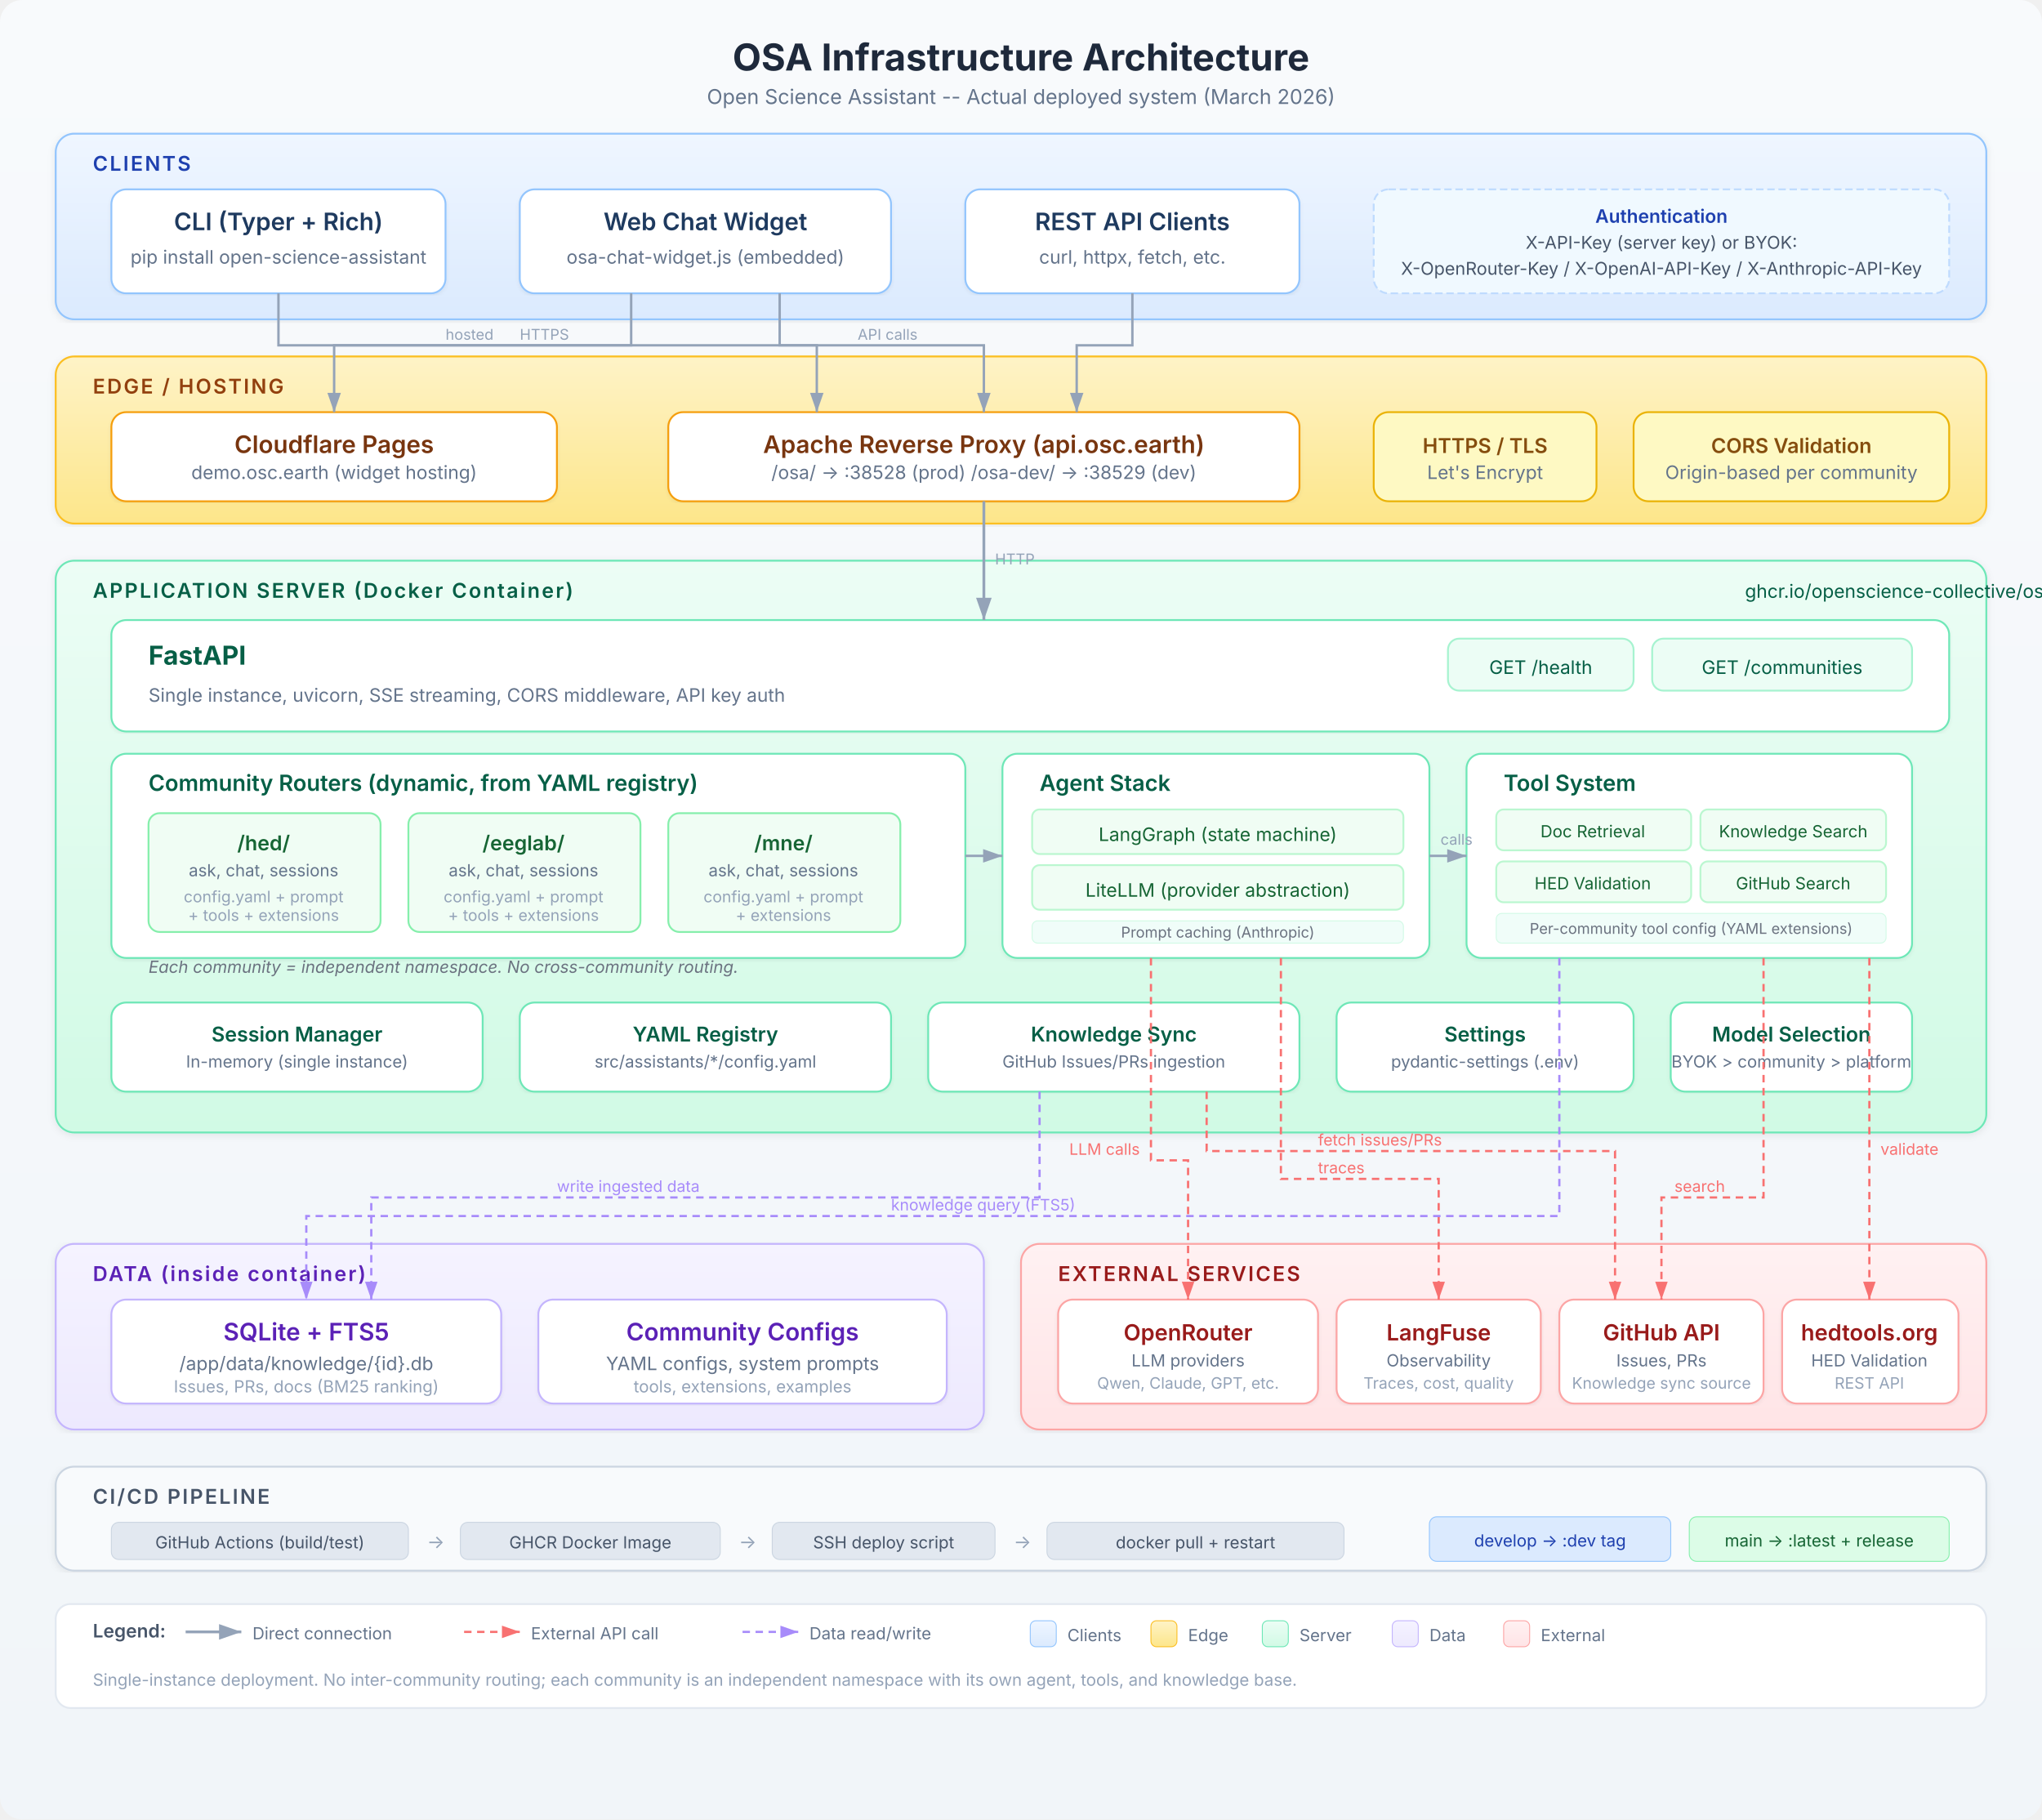
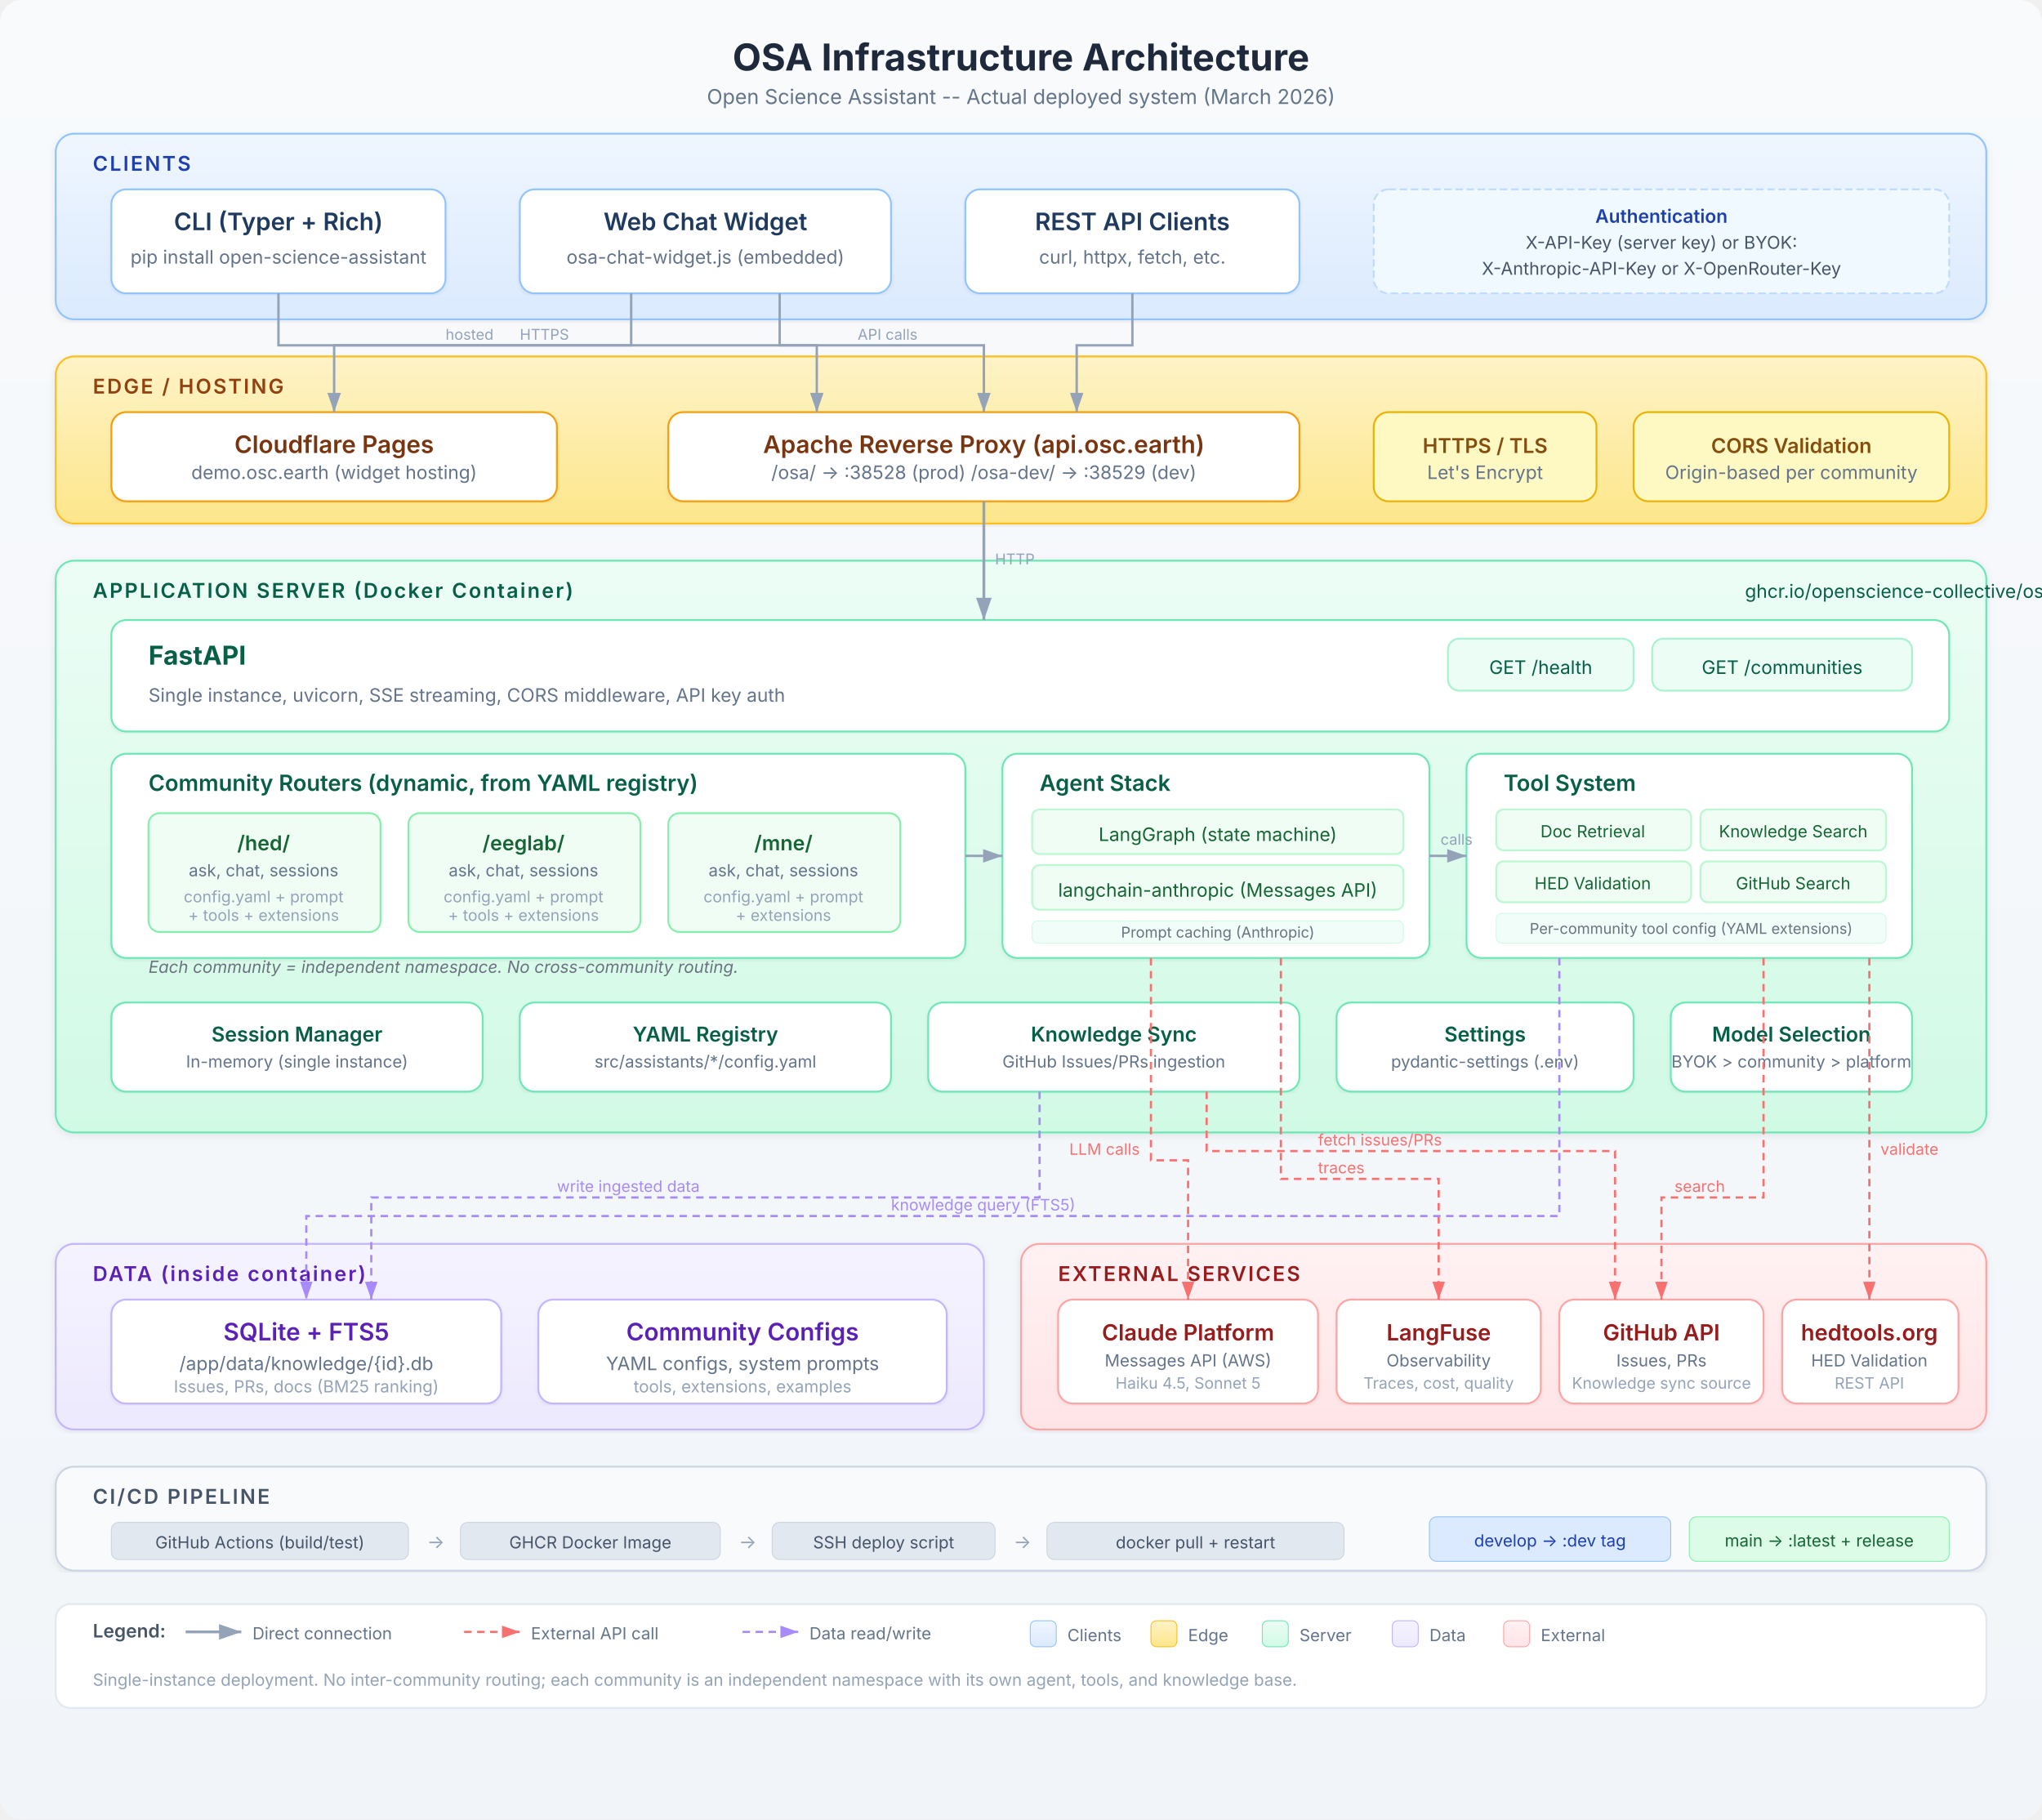
<svg xmlns="http://www.w3.org/2000/svg" viewBox="0 0 1100 980" font-family="'Inter', 'Segoe UI', system-ui, -apple-system, sans-serif">
  <defs>
    <linearGradient id="bgGrad" x1="0" y1="0" x2="0" y2="1">
      <stop offset="0%" stop-color="#f8fafc" />
      <stop offset="100%" stop-color="#f1f5f9" />
    </linearGradient>
    <linearGradient id="clientGrad" x1="0" y1="0" x2="0" y2="1">
      <stop offset="0%" stop-color="#eff6ff" />
      <stop offset="100%" stop-color="#dbeafe" />
    </linearGradient>
    <linearGradient id="edgeGrad" x1="0" y1="0" x2="0" y2="1">
      <stop offset="0%" stop-color="#fef3c7" />
      <stop offset="100%" stop-color="#fde68a" />
    </linearGradient>
    <linearGradient id="serverGrad" x1="0" y1="0" x2="0" y2="1">
      <stop offset="0%" stop-color="#ecfdf5" />
      <stop offset="100%" stop-color="#d1fae5" />
    </linearGradient>
    <linearGradient id="dataGrad" x1="0" y1="0" x2="0" y2="1">
      <stop offset="0%" stop-color="#f5f3ff" />
      <stop offset="100%" stop-color="#ede9fe" />
    </linearGradient>
    <linearGradient id="extGrad" x1="0" y1="0" x2="0" y2="1">
      <stop offset="0%" stop-color="#fff1f2" />
      <stop offset="100%" stop-color="#ffe4e6" />
    </linearGradient>
    <filter id="shadow" x="-2%" y="-2%" width="104%" height="104%">
      <feDropShadow dx="0" dy="1" stdDeviation="2" flood-opacity="0.08" />
    </filter>
    <filter id="shadowLight" x="-2%" y="-2%" width="104%" height="104%">
      <feDropShadow dx="0" dy="1" stdDeviation="1" flood-opacity="0.06" />
    </filter>
    <marker id="arrow" viewBox="0 0 10 7" refX="10" refY="3.5" markerWidth="8" markerHeight="6" orient="auto-start-reverse">
      <path d="M 0 0 L 10 3.5 L 0 7 z" fill="#94a3b8" />
    </marker>
    <marker id="arrowRed" viewBox="0 0 10 7" refX="10" refY="3.5" markerWidth="8" markerHeight="6" orient="auto-start-reverse">
      <path d="M 0 0 L 10 3.5 L 0 7 z" fill="#f87171" />
    </marker>
    <marker id="arrowPurple" viewBox="0 0 10 7" refX="10" refY="3.5" markerWidth="8" markerHeight="6" orient="auto-start-reverse">
      <path d="M 0 0 L 10 3.5 L 0 7 z" fill="#a78bfa" />
    </marker>
  </defs>
  <rect width="1100" height="980" fill="url(#bgGrad)" rx="12" />
  <text x="550" y="38" text-anchor="middle" font-size="20" font-weight="700" fill="#1e293b">OSA Infrastructure Architecture</text>
  <text x="550" y="56" text-anchor="middle" font-size="11" fill="#64748b">Open Science Assistant -- Actual deployed system (March 2026)</text>
  <rect x="30" y="72" width="1040" height="100" rx="10" fill="url(#clientGrad)" stroke="#93c5fd" stroke-width="1" filter="url(#shadow)" />
  <text x="50" y="92" font-size="11" font-weight="600" fill="#1e40af" letter-spacing="1">CLIENTS</text>
  <rect x="60" y="102" width="180" height="56" rx="8" fill="white" stroke="#93c5fd" stroke-width="1" filter="url(#shadowLight)" />
  <text x="150" y="124" text-anchor="middle" font-size="13" font-weight="600" fill="#1e3a5f">CLI (Typer + Rich)</text>
  <text x="150" y="142" text-anchor="middle" font-size="10" fill="#64748b">pip install open-science-assistant</text>
  <rect x="280" y="102" width="200" height="56" rx="8" fill="white" stroke="#93c5fd" stroke-width="1" filter="url(#shadowLight)" />
  <text x="380" y="124" text-anchor="middle" font-size="13" font-weight="600" fill="#1e3a5f">Web Chat Widget</text>
  <text x="380" y="142" text-anchor="middle" font-size="10" fill="#64748b">osa-chat-widget.js (embedded)</text>
  <rect x="520" y="102" width="180" height="56" rx="8" fill="white" stroke="#93c5fd" stroke-width="1" filter="url(#shadowLight)" />
  <text x="610" y="124" text-anchor="middle" font-size="13" font-weight="600" fill="#1e3a5f">REST API Clients</text>
  <text x="610" y="142" text-anchor="middle" font-size="10" fill="#64748b">curl, httpx, fetch, etc.</text>
  <rect x="740" y="102" width="310" height="56" rx="8" fill="#f0f9ff" stroke="#bfdbfe" stroke-width="1" stroke-dasharray="4,2" />
  <text x="895" y="120" text-anchor="middle" font-size="10" font-weight="600" fill="#1e40af">Authentication</text>
  <text x="895" y="134" text-anchor="middle" font-size="9.5" fill="#475569">X-API-Key (server key) or BYOK:</text>
-   <text x="895" y="148" text-anchor="middle" font-size="9.5" fill="#475569">X-OpenRouter-Key / X-OpenAI-API-Key / X-Anthropic-API-Key</text>
+   <text x="895" y="148" text-anchor="middle" font-size="9.5" fill="#475569">X-Anthropic-API-Key or X-OpenRouter-Key</text>
  <rect x="30" y="192" width="1040" height="90" rx="10" fill="url(#edgeGrad)" stroke="#fbbf24" stroke-width="1" filter="url(#shadow)" />
  <text x="50" y="212" font-size="11" font-weight="600" fill="#92400e" letter-spacing="1">EDGE / HOSTING</text>
  <rect x="60" y="222" width="240" height="48" rx="8" fill="white" stroke="#f59e0b" stroke-width="1" filter="url(#shadowLight)" />
  <text x="180" y="244" text-anchor="middle" font-size="13" font-weight="600" fill="#78350f">Cloudflare Pages</text>
  <text x="180" y="258" text-anchor="middle" font-size="10" fill="#64748b">demo.osc.earth (widget hosting)</text>
  <rect x="360" y="222" width="340" height="48" rx="8" fill="white" stroke="#f59e0b" stroke-width="1" filter="url(#shadowLight)" />
  <text x="530" y="244" text-anchor="middle" font-size="13" font-weight="600" fill="#78350f">Apache Reverse Proxy (api.osc.earth)</text>
  <text x="530" y="258" text-anchor="middle" font-size="10" fill="#64748b">/osa/ -&gt; :38528 (prod)    /osa-dev/ -&gt; :38529 (dev)</text>
  <rect x="740" y="222" width="120" height="48" rx="8" fill="#fef9c3" stroke="#eab308" stroke-width="1" />
  <text x="800" y="244" text-anchor="middle" font-size="11" font-weight="600" fill="#854d0e">HTTPS / TLS</text>
  <text x="800" y="258" text-anchor="middle" font-size="10" fill="#64748b">Let's Encrypt</text>
  <rect x="880" y="222" width="170" height="48" rx="8" fill="#fef9c3" stroke="#eab308" stroke-width="1" />
  <text x="965" y="244" text-anchor="middle" font-size="11" font-weight="600" fill="#854d0e">CORS Validation</text>
  <text x="965" y="258" text-anchor="middle" font-size="10" fill="#64748b">Origin-based per community</text>
  <rect x="30" y="302" width="1040" height="308" rx="10" fill="url(#serverGrad)" stroke="#6ee7b7" stroke-width="1" filter="url(#shadow)" />
  <text x="50" y="322" font-size="11" font-weight="600" fill="#065f46" letter-spacing="1">APPLICATION SERVER (Docker Container)</text>
  <text x="940" y="322" font-size="10" fill="#065f46">ghcr.io/openscience-collective/osa</text>
  <rect x="60" y="334" width="990" height="60" rx="8" fill="white" stroke="#6ee7b7" stroke-width="1" filter="url(#shadowLight)" />
  <text x="80" y="358" font-size="14" font-weight="700" fill="#065f46">FastAPI</text>
  <text x="80" y="378" font-size="10" fill="#64748b">Single instance, uvicorn, SSE streaming, CORS middleware, API key auth</text>
  <rect x="780" y="344" width="100" height="28" rx="6" fill="#ecfdf5" stroke="#a7f3d0" stroke-width="1" />
  <text x="830" y="363" text-anchor="middle" font-size="10" fill="#065f46">GET /health</text>
  <rect x="890" y="344" width="140" height="28" rx="6" fill="#ecfdf5" stroke="#a7f3d0" stroke-width="1" />
  <text x="960" y="363" text-anchor="middle" font-size="10" fill="#065f46">GET /communities</text>
  <rect x="60" y="406" width="460" height="110" rx="8" fill="white" stroke="#6ee7b7" stroke-width="1" filter="url(#shadowLight)" />
  <text x="80" y="426" font-size="12" font-weight="600" fill="#065f46">Community Routers (dynamic, from YAML registry)</text>
  <rect x="80" y="438" width="125" height="64" rx="6" fill="#f0fdf4" stroke="#86efac" stroke-width="1" />
  <text x="142" y="458" text-anchor="middle" font-size="11" font-weight="600" fill="#166534">/hed/</text>
  <text x="142" y="472" text-anchor="middle" font-size="9" fill="#64748b">ask, chat, sessions</text>
  <text x="142" y="486" text-anchor="middle" font-size="8.5" fill="#94a3b8">config.yaml + prompt</text>
  <text x="142" y="496" text-anchor="middle" font-size="8.5" fill="#94a3b8">+ tools + extensions</text>
  <rect x="220" y="438" width="125" height="64" rx="6" fill="#f0fdf4" stroke="#86efac" stroke-width="1" />
  <text x="282" y="458" text-anchor="middle" font-size="11" font-weight="600" fill="#166534">/eeglab/</text>
  <text x="282" y="472" text-anchor="middle" font-size="9" fill="#64748b">ask, chat, sessions</text>
  <text x="282" y="486" text-anchor="middle" font-size="8.5" fill="#94a3b8">config.yaml + prompt</text>
  <text x="282" y="496" text-anchor="middle" font-size="8.5" fill="#94a3b8">+ tools + extensions</text>
  <rect x="360" y="438" width="125" height="64" rx="6" fill="#f0fdf4" stroke="#86efac" stroke-width="1" />
  <text x="422" y="458" text-anchor="middle" font-size="11" font-weight="600" fill="#166534">/mne/</text>
  <text x="422" y="472" text-anchor="middle" font-size="9" fill="#64748b">ask, chat, sessions</text>
  <text x="422" y="486" text-anchor="middle" font-size="8.5" fill="#94a3b8">config.yaml + prompt</text>
  <text x="422" y="496" text-anchor="middle" font-size="8.5" fill="#94a3b8">+ extensions</text>
  <text x="80" y="524" font-size="9" fill="#6b7280" font-style="italic">Each community = independent namespace. No cross-community routing.</text>
  <rect x="540" y="406" width="230" height="110" rx="8" fill="white" stroke="#6ee7b7" stroke-width="1" filter="url(#shadowLight)" />
  <text x="560" y="426" font-size="12" font-weight="600" fill="#065f46">Agent Stack</text>
  <rect x="556" y="436" width="200" height="24" rx="4" fill="#f0fdf4" stroke="#bbf7d0" stroke-width="1" />
  <text x="656" y="453" text-anchor="middle" font-size="10" fill="#166534">LangGraph (state machine)</text>
  <rect x="556" y="466" width="200" height="24" rx="4" fill="#f0fdf4" stroke="#bbf7d0" stroke-width="1" />
-   <text x="656" y="483" text-anchor="middle" font-size="10" fill="#166534">LiteLLM (provider abstraction)</text>
+   <text x="656" y="483" text-anchor="middle" font-size="10" fill="#166534">langchain-anthropic (Messages API)</text>
  <rect x="556" y="496" width="200" height="12" rx="3" fill="#f0fdf9" stroke="#d1fae5" stroke-width="0.5" />
  <text x="656" y="505" text-anchor="middle" font-size="8" fill="#6b7280">Prompt caching (Anthropic)</text>
  <rect x="790" y="406" width="240" height="110" rx="8" fill="white" stroke="#6ee7b7" stroke-width="1" filter="url(#shadowLight)" />
  <text x="810" y="426" font-size="12" font-weight="600" fill="#065f46">Tool System</text>
  <rect x="806" y="436" width="105" height="22" rx="4" fill="#f0fdf4" stroke="#bbf7d0" stroke-width="1" />
  <text x="858" y="451" text-anchor="middle" font-size="9" fill="#166534">Doc Retrieval</text>
  <rect x="916" y="436" width="100" height="22" rx="4" fill="#f0fdf4" stroke="#bbf7d0" stroke-width="1" />
  <text x="966" y="451" text-anchor="middle" font-size="9" fill="#166534">Knowledge Search</text>
  <rect x="806" y="464" width="105" height="22" rx="4" fill="#f0fdf4" stroke="#bbf7d0" stroke-width="1" />
  <text x="858" y="479" text-anchor="middle" font-size="9" fill="#166534">HED Validation</text>
  <rect x="916" y="464" width="100" height="22" rx="4" fill="#f0fdf4" stroke="#bbf7d0" stroke-width="1" />
  <text x="966" y="479" text-anchor="middle" font-size="9" fill="#166534">GitHub Search</text>
  <rect x="806" y="492" width="210" height="16" rx="3" fill="#f0fdf9" stroke="#d1fae5" stroke-width="0.5" />
  <text x="911" y="503" text-anchor="middle" font-size="8" fill="#6b7280">Per-community tool config (YAML extensions)</text>
  <rect x="60" y="540" width="200" height="48" rx="8" fill="white" stroke="#6ee7b7" stroke-width="1" filter="url(#shadowLight)" />
  <text x="160" y="561" text-anchor="middle" font-size="11" font-weight="600" fill="#065f46">Session Manager</text>
  <text x="160" y="575" text-anchor="middle" font-size="9" fill="#64748b">In-memory (single instance)</text>
  <rect x="280" y="540" width="200" height="48" rx="8" fill="white" stroke="#6ee7b7" stroke-width="1" filter="url(#shadowLight)" />
  <text x="380" y="561" text-anchor="middle" font-size="11" font-weight="600" fill="#065f46">YAML Registry</text>
  <text x="380" y="575" text-anchor="middle" font-size="9" fill="#64748b">src/assistants/*/config.yaml</text>
  <rect x="500" y="540" width="200" height="48" rx="8" fill="white" stroke="#6ee7b7" stroke-width="1" filter="url(#shadowLight)" />
  <text x="600" y="561" text-anchor="middle" font-size="11" font-weight="600" fill="#065f46">Knowledge Sync</text>
  <text x="600" y="575" text-anchor="middle" font-size="9" fill="#64748b">GitHub Issues/PRs ingestion</text>
  <rect x="720" y="540" width="160" height="48" rx="8" fill="white" stroke="#6ee7b7" stroke-width="1" filter="url(#shadowLight)" />
  <text x="800" y="561" text-anchor="middle" font-size="11" font-weight="600" fill="#065f46">Settings</text>
  <text x="800" y="575" text-anchor="middle" font-size="9" fill="#64748b">pydantic-settings (.env)</text>
  <rect x="900" y="540" width="130" height="48" rx="8" fill="white" stroke="#6ee7b7" stroke-width="1" filter="url(#shadowLight)" />
  <text x="965" y="561" text-anchor="middle" font-size="11" font-weight="600" fill="#065f46">Model Selection</text>
  <text x="965" y="575" text-anchor="middle" font-size="9" fill="#64748b">BYOK &gt; community &gt; platform</text>
  <rect x="30" y="670" width="500" height="100" rx="10" fill="url(#dataGrad)" stroke="#c4b5fd" stroke-width="1" filter="url(#shadow)" />
  <text x="50" y="690" font-size="11" font-weight="600" fill="#5b21b6" letter-spacing="1">DATA (inside container)</text>
  <rect x="60" y="700" width="210" height="56" rx="8" fill="white" stroke="#c4b5fd" stroke-width="1" filter="url(#shadowLight)" />
  <text x="165" y="722" text-anchor="middle" font-size="13" font-weight="600" fill="#5b21b6">SQLite + FTS5</text>
  <text x="165" y="738" text-anchor="middle" font-size="10" fill="#64748b">/app/data/knowledge/{id}.db</text>
  <text x="165" y="750" text-anchor="middle" font-size="9" fill="#94a3b8">Issues, PRs, docs (BM25 ranking)</text>
  <rect x="290" y="700" width="220" height="56" rx="8" fill="white" stroke="#c4b5fd" stroke-width="1" filter="url(#shadowLight)" />
  <text x="400" y="722" text-anchor="middle" font-size="13" font-weight="600" fill="#5b21b6">Community Configs</text>
  <text x="400" y="738" text-anchor="middle" font-size="10" fill="#64748b">YAML configs, system prompts</text>
  <text x="400" y="750" text-anchor="middle" font-size="9" fill="#94a3b8">tools, extensions, examples</text>
  <rect x="550" y="670" width="520" height="100" rx="10" fill="url(#extGrad)" stroke="#fca5a5" stroke-width="1" filter="url(#shadow)" />
  <text x="570" y="690" font-size="11" font-weight="600" fill="#991b1b" letter-spacing="1">EXTERNAL SERVICES</text>
  <rect x="570" y="700" width="140" height="56" rx="8" fill="white" stroke="#fca5a5" stroke-width="1" filter="url(#shadowLight)" />
-   <text x="640" y="722" text-anchor="middle" font-size="12" font-weight="600" fill="#991b1b">OpenRouter</text>
-   <text x="640" y="736" text-anchor="middle" font-size="9" fill="#64748b">LLM providers</text>
-   <text x="640" y="748" text-anchor="middle" font-size="8.5" fill="#94a3b8">Qwen, Claude, GPT, etc.</text>
+   <text x="640" y="722" text-anchor="middle" font-size="12" font-weight="600" fill="#991b1b">Claude Platform</text>
+   <text x="640" y="736" text-anchor="middle" font-size="9" fill="#64748b">Messages API (AWS)</text>
+   <text x="640" y="748" text-anchor="middle" font-size="8.5" fill="#94a3b8">Haiku 4.5, Sonnet 5</text>
  <rect x="720" y="700" width="110" height="56" rx="8" fill="white" stroke="#fca5a5" stroke-width="1" filter="url(#shadowLight)" />
  <text x="775" y="722" text-anchor="middle" font-size="12" font-weight="600" fill="#991b1b">LangFuse</text>
  <text x="775" y="736" text-anchor="middle" font-size="9" fill="#64748b">Observability</text>
  <text x="775" y="748" text-anchor="middle" font-size="8.5" fill="#94a3b8">Traces, cost, quality</text>
  <rect x="840" y="700" width="110" height="56" rx="8" fill="white" stroke="#fca5a5" stroke-width="1" filter="url(#shadowLight)" />
  <text x="895" y="722" text-anchor="middle" font-size="12" font-weight="600" fill="#991b1b">GitHub API</text>
  <text x="895" y="736" text-anchor="middle" font-size="9" fill="#64748b">Issues, PRs</text>
  <text x="895" y="748" text-anchor="middle" font-size="8.5" fill="#94a3b8">Knowledge sync source</text>
  <rect x="960" y="700" width="95" height="56" rx="8" fill="white" stroke="#fca5a5" stroke-width="1" filter="url(#shadowLight)" />
  <text x="1007" y="722" text-anchor="middle" font-size="12" font-weight="600" fill="#991b1b">hedtools.org</text>
  <text x="1007" y="736" text-anchor="middle" font-size="9" fill="#64748b">HED Validation</text>
  <text x="1007" y="748" text-anchor="middle" font-size="8.5" fill="#94a3b8">REST API</text>
  <rect x="30" y="790" width="1040" height="56" rx="10" fill="#f8fafc" stroke="#cbd5e1" stroke-width="1" filter="url(#shadow)" />
  <text x="50" y="810" font-size="11" font-weight="600" fill="#475569" letter-spacing="1">CI/CD PIPELINE</text>
  <rect x="60" y="820" width="160" height="20" rx="4" fill="#e2e8f0" stroke="#cbd5e1" stroke-width="0.5" />
  <text x="140" y="834" text-anchor="middle" font-size="9" fill="#475569">GitHub Actions (build/test)</text>
  <text x="230" y="834" font-size="10" fill="#94a3b8">-&gt;</text>
  <rect x="248" y="820" width="140" height="20" rx="4" fill="#e2e8f0" stroke="#cbd5e1" stroke-width="0.5" />
  <text x="318" y="834" text-anchor="middle" font-size="9" fill="#475569">GHCR Docker Image</text>
  <text x="398" y="834" font-size="10" fill="#94a3b8">-&gt;</text>
  <rect x="416" y="820" width="120" height="20" rx="4" fill="#e2e8f0" stroke="#cbd5e1" stroke-width="0.5" />
  <text x="476" y="834" text-anchor="middle" font-size="9" fill="#475569">SSH deploy script</text>
  <text x="546" y="834" font-size="10" fill="#94a3b8">-&gt;</text>
  <rect x="564" y="820" width="160" height="20" rx="4" fill="#e2e8f0" stroke="#cbd5e1" stroke-width="0.5" />
  <text x="644" y="834" text-anchor="middle" font-size="9" fill="#475569">docker pull + restart</text>
  <rect x="770" y="817" width="130" height="24" rx="4" fill="#dbeafe" stroke="#93c5fd" stroke-width="0.5" />
  <text x="835" y="833" text-anchor="middle" font-size="9" fill="#1e40af">develop -&gt; :dev tag</text>
  <rect x="910" y="817" width="140" height="24" rx="4" fill="#dcfce7" stroke="#86efac" stroke-width="0.5" />
  <text x="980" y="833" text-anchor="middle" font-size="9" fill="#166534">main -&gt; :latest + release</text>
  <rect x="30" y="864" width="1040" height="56" rx="8" fill="white" stroke="#e2e8f0" stroke-width="1" />
  <text x="50" y="882" font-size="10" font-weight="600" fill="#475569">Legend:</text>
  <line x1="100" y1="879" x2="130" y2="879" stroke="#94a3b8" stroke-width="1.5" marker-end="url(#arrow)" />
  <text x="136" y="883" font-size="9" fill="#64748b">Direct connection</text>
  <line x1="250" y1="879" x2="280" y2="879" stroke="#f87171" stroke-width="1.2" stroke-dasharray="4,3" marker-end="url(#arrowRed)" />
  <text x="286" y="883" font-size="9" fill="#64748b">External API call</text>
  <line x1="400" y1="879" x2="430" y2="879" stroke="#a78bfa" stroke-width="1.2" stroke-dasharray="4,3" marker-end="url(#arrowPurple)" />
  <text x="436" y="883" font-size="9" fill="#64748b">Data read/write</text>
  <rect x="555" y="873" width="14" height="14" rx="3" fill="url(#clientGrad)" stroke="#93c5fd" stroke-width="0.5" />
  <text x="575" y="884" font-size="9" fill="#64748b">Clients</text>
  <rect x="620" y="873" width="14" height="14" rx="3" fill="url(#edgeGrad)" stroke="#fbbf24" stroke-width="0.5" />
  <text x="640" y="884" font-size="9" fill="#64748b">Edge</text>
  <rect x="680" y="873" width="14" height="14" rx="3" fill="url(#serverGrad)" stroke="#6ee7b7" stroke-width="0.5" />
  <text x="700" y="884" font-size="9" fill="#64748b">Server</text>
  <rect x="750" y="873" width="14" height="14" rx="3" fill="url(#dataGrad)" stroke="#c4b5fd" stroke-width="0.5" />
  <text x="770" y="884" font-size="9" fill="#64748b">Data</text>
  <rect x="810" y="873" width="14" height="14" rx="3" fill="url(#extGrad)" stroke="#fca5a5" stroke-width="0.5" />
  <text x="830" y="884" font-size="9" fill="#64748b">External</text>
  <text x="50" y="908" font-size="9" fill="#94a3b8">Single-instance deployment. No inter-community routing; each community is an independent namespace with its own agent, tools, and knowledge base.</text>
  <path d="M 150,158 L 150,186 L 440,186 L 440,222" fill="none" stroke="#94a3b8" stroke-width="1.3" marker-end="url(#arrow)" />
  <text x="280" y="183" font-size="8" fill="#94a3b8">HTTPS</text>
  <path d="M 340,158 L 340,186 L 180,186 L 180,222" fill="none" stroke="#94a3b8" stroke-width="1.3" marker-end="url(#arrow)" />
  <text x="240" y="183" font-size="8" fill="#94a3b8">hosted</text>
  <path d="M 420,158 L 420,186 L 530,186 L 530,222" fill="none" stroke="#94a3b8" stroke-width="1.3" marker-end="url(#arrow)" />
  <text x="462" y="183" font-size="8" fill="#94a3b8">API calls</text>
  <path d="M 610,158 L 610,186 L 580,186 L 580,222" fill="none" stroke="#94a3b8" stroke-width="1.3" marker-end="url(#arrow)" />
  <path d="M 530,270 L 530,334" fill="none" stroke="#94a3b8" stroke-width="1.5" marker-end="url(#arrow)" />
  <text x="536" y="304" font-size="8" fill="#94a3b8">HTTP</text>
  <path d="M 520,461 L 540,461" fill="none" stroke="#94a3b8" stroke-width="1.3" marker-end="url(#arrow)" />
  <path d="M 770,461 L 790,461" fill="none" stroke="#94a3b8" stroke-width="1.3" marker-end="url(#arrow)" />
  <text x="776" y="455" font-size="8" fill="#94a3b8">calls</text>
  <path d="M 620,516 L 620,625 L 640,625 L 640,700" fill="none" stroke="#f87171" stroke-width="1.2" stroke-dasharray="4,3" marker-end="url(#arrowRed)" />
  <text x="576" y="622" font-size="8.5" fill="#f87171">LLM calls</text>
  <path d="M 690,516 L 690,635 L 775,635 L 775,700" fill="none" stroke="#f87171" stroke-width="1.2" stroke-dasharray="4,3" marker-end="url(#arrowRed)" />
  <text x="710" y="632" font-size="8.5" fill="#f87171">traces</text>
  <path d="M 1007,516 L 1007,700" fill="none" stroke="#f87171" stroke-width="1.2" stroke-dasharray="4,3" marker-end="url(#arrowRed)" />
  <text x="1013" y="622" font-size="8.5" fill="#f87171">validate</text>
  <path d="M 950,516 L 950,645 L 895,645 L 895,700" fill="none" stroke="#f87171" stroke-width="1.2" stroke-dasharray="4,3" marker-end="url(#arrowRed)" />
  <text x="902" y="642" font-size="8.5" fill="#f87171">search</text>
  <path d="M 840,516 L 840,655 L 165,655 L 165,700" fill="none" stroke="#a78bfa" stroke-width="1.2" stroke-dasharray="4,3" marker-end="url(#arrowPurple)" />
  <text x="480" y="652" font-size="8.5" fill="#a78bfa">knowledge query (FTS5)</text>
  <path d="M 560,588 L 560,645 L 200,645 L 200,700" fill="none" stroke="#a78bfa" stroke-width="1.2" stroke-dasharray="4,3" marker-end="url(#arrowPurple)" />
  <text x="300" y="642" font-size="8.5" fill="#a78bfa">write ingested data</text>
  <path d="M 650,588 L 650,620 L 870,620 L 870,700" fill="none" stroke="#f87171" stroke-width="1.2" stroke-dasharray="4,3" marker-end="url(#arrowRed)" />
  <text x="710" y="617" font-size="8.5" fill="#f87171">fetch issues/PRs</text>
</svg>
